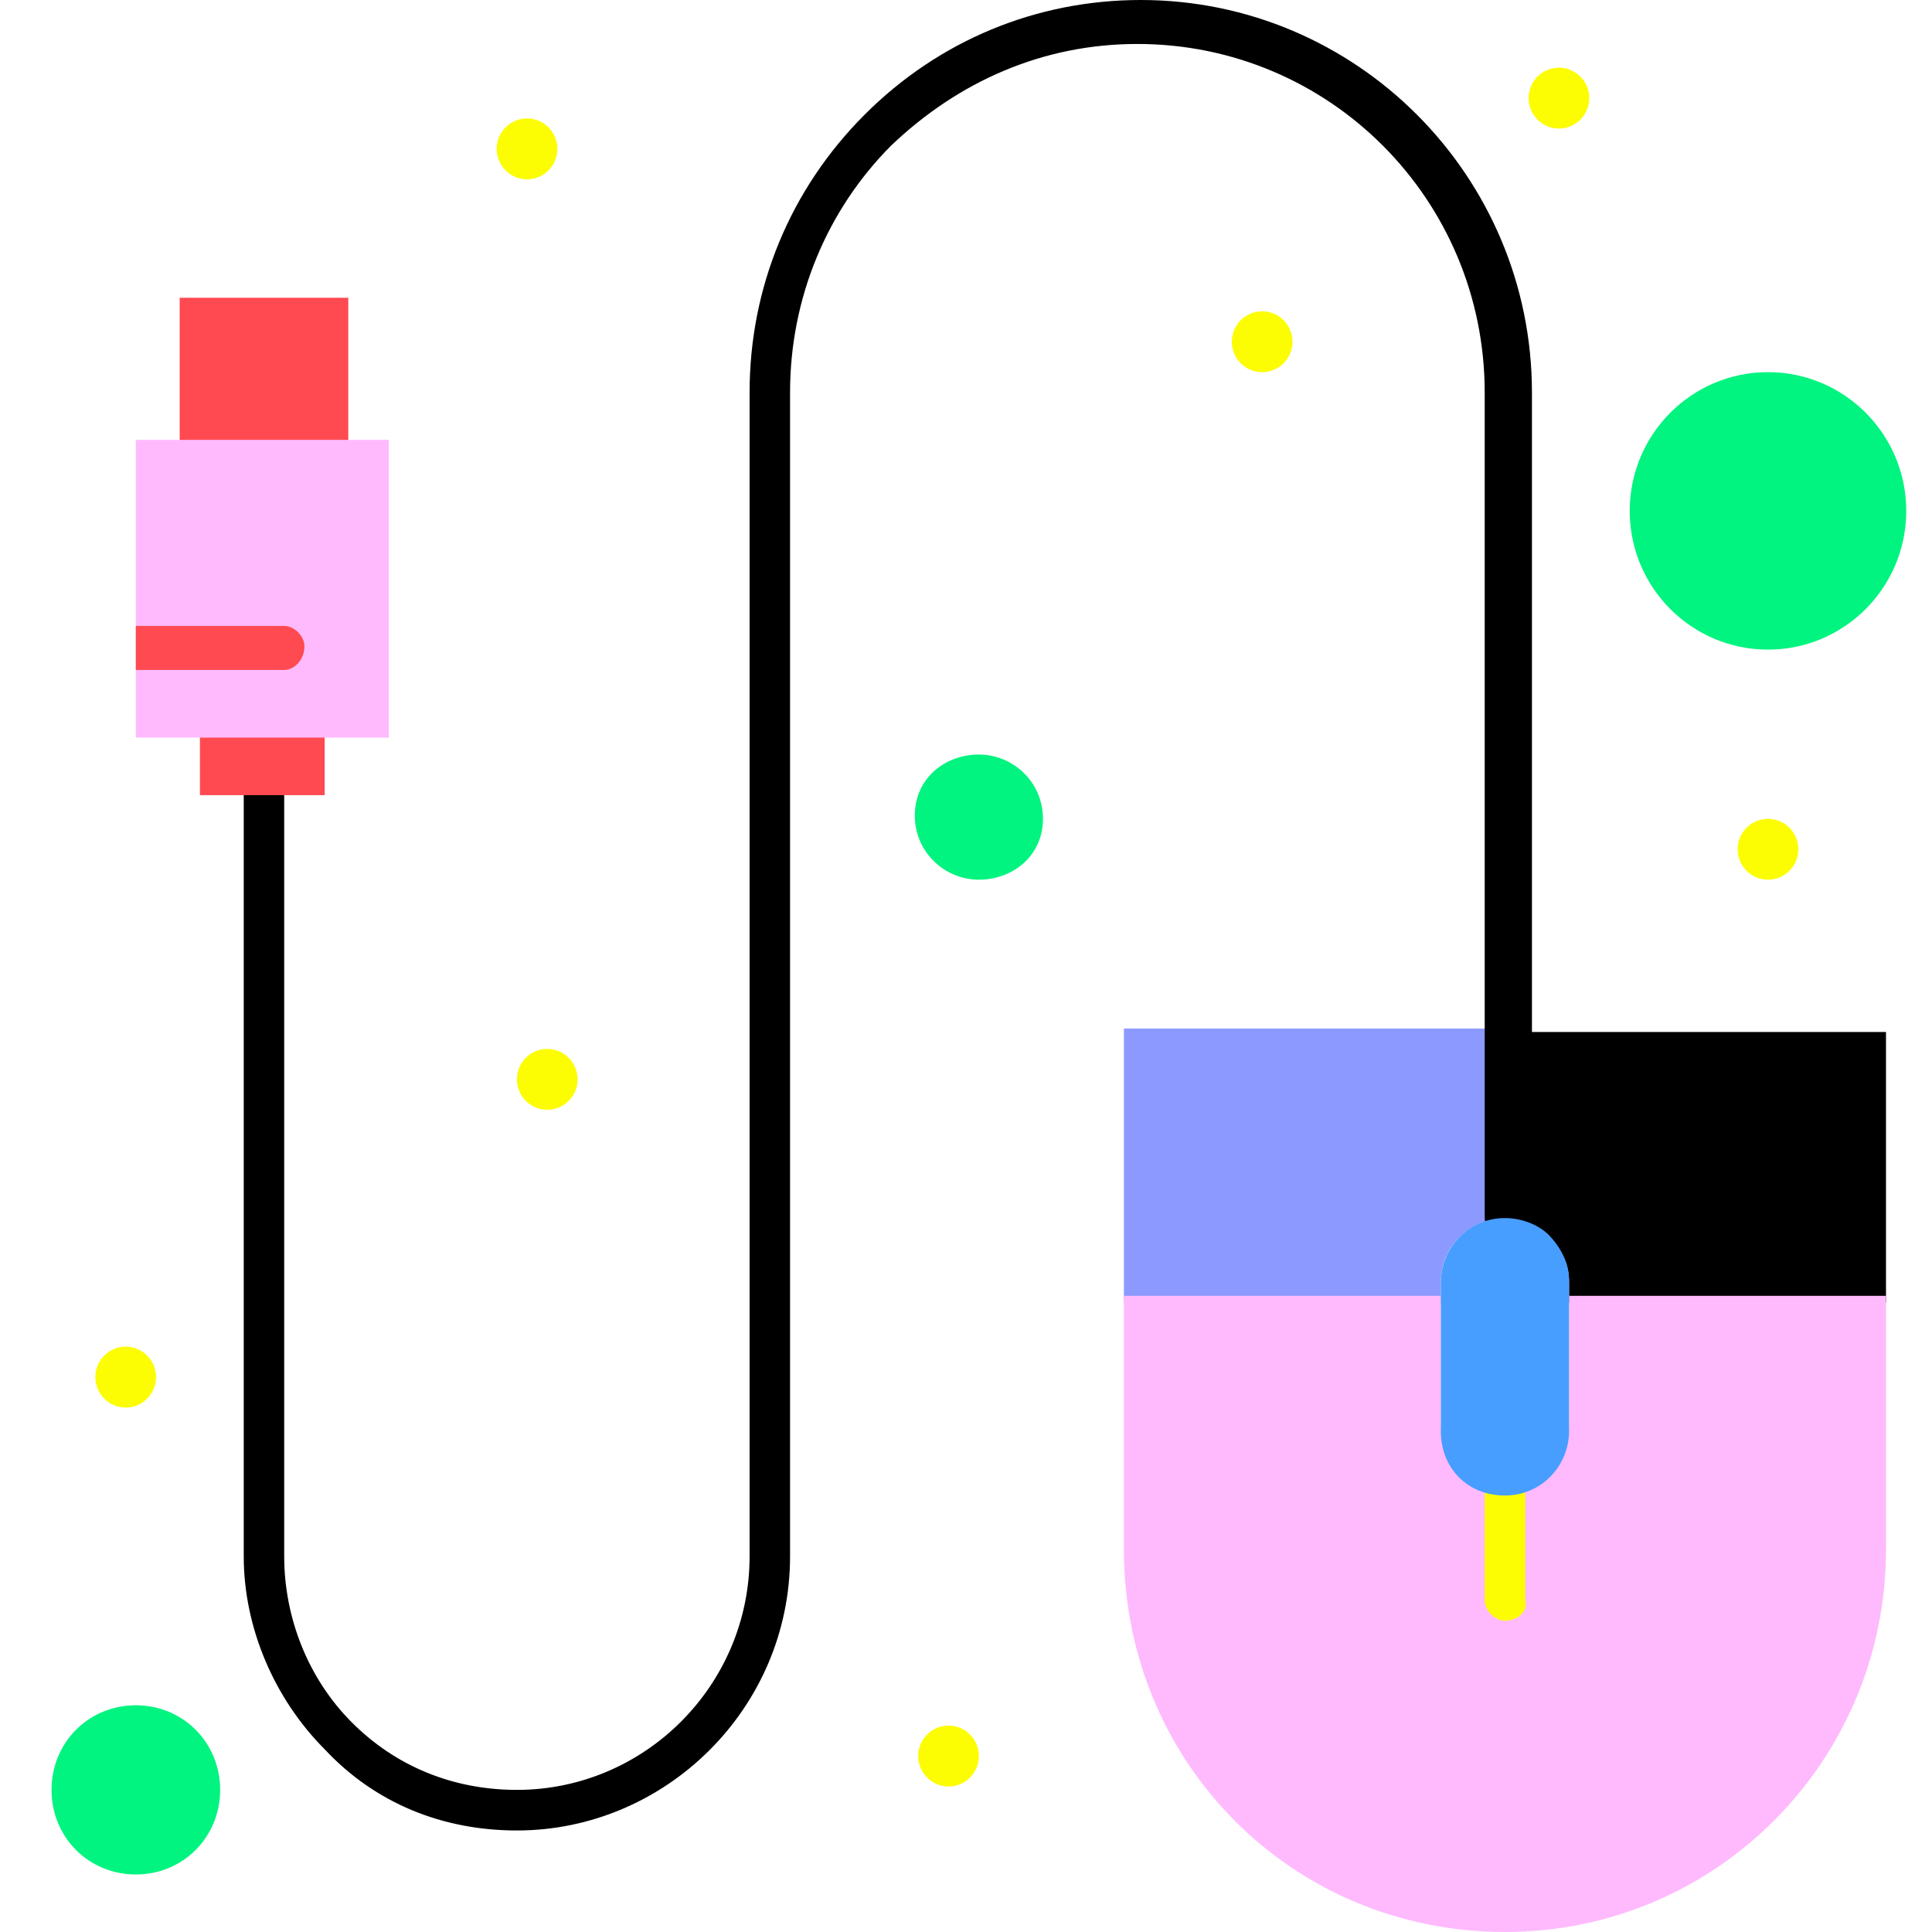
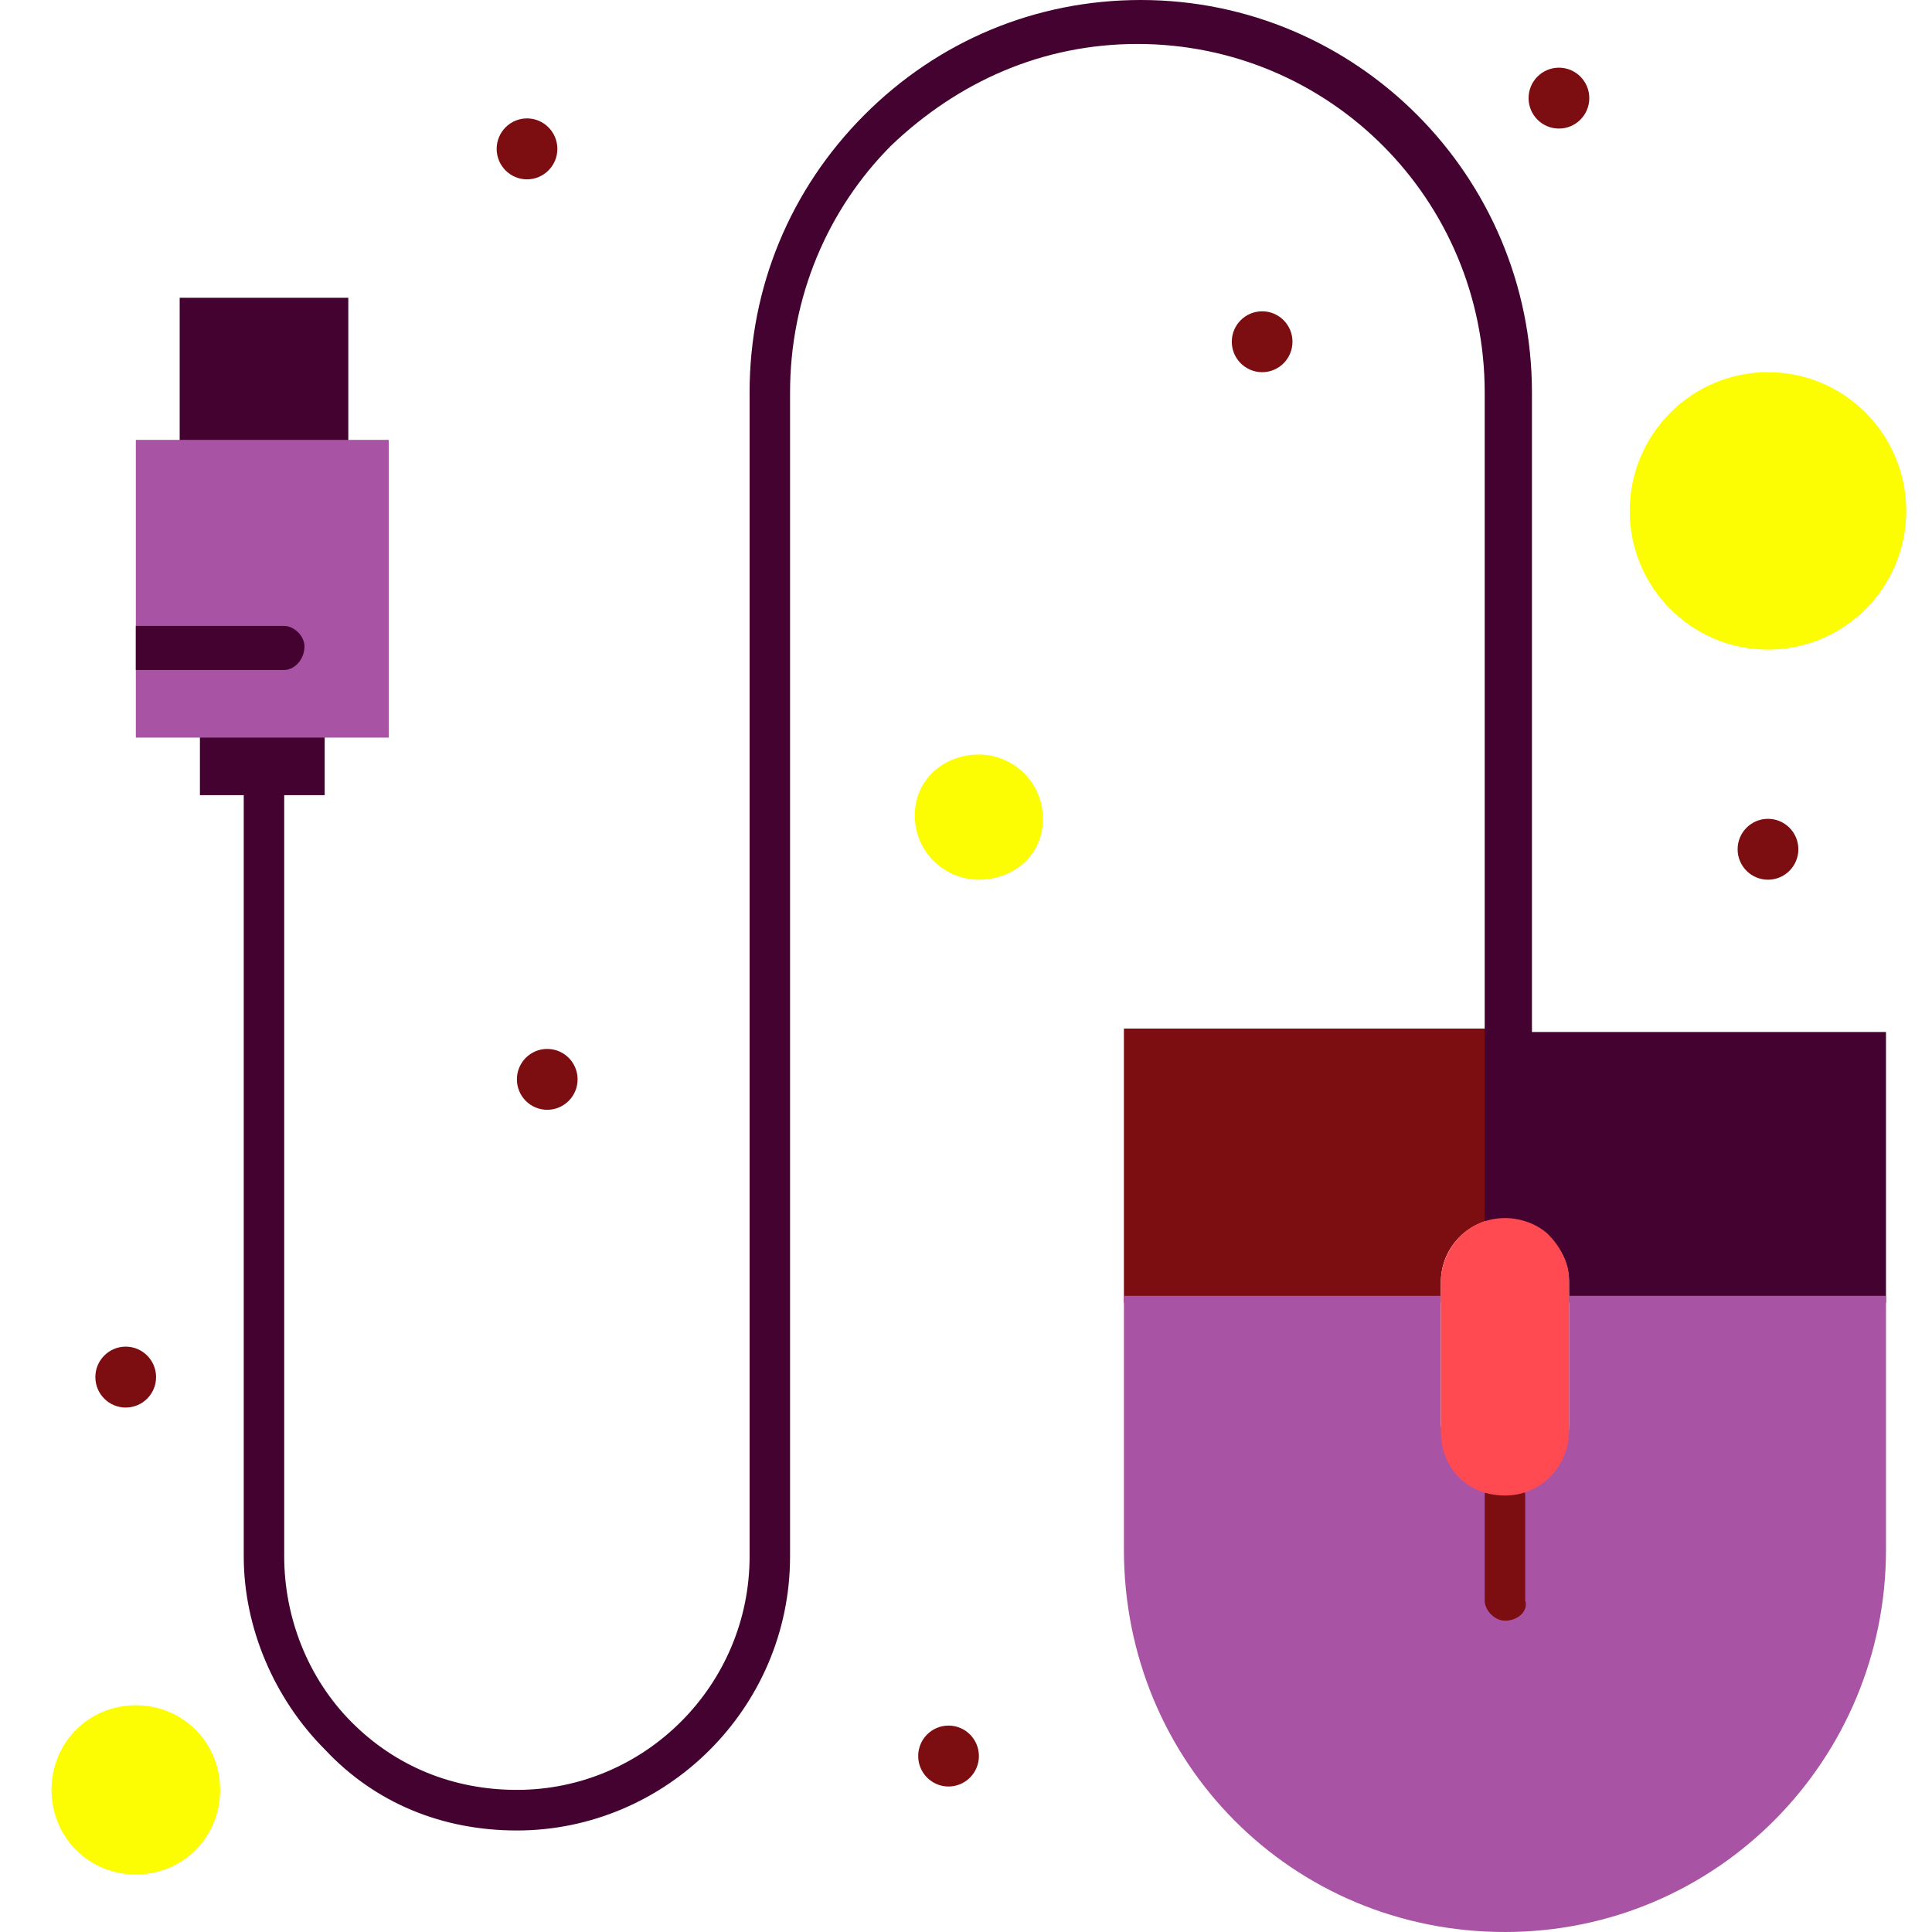
<svg xmlns="http://www.w3.org/2000/svg" width="75" height="75" viewBox="0 0 75 75" fill="none">
-   <path d="M13.521 11.559H6.975V17.338H13.521V11.559Z" fill="#FF4A51" />
-   <path d="M58.421 39.929V47.285C57.113 47.285 55.934 48.337 55.934 49.781V50.57H43.63V39.929H58.421Z" fill="#8C9AFF" />
-   <path d="M73.214 39.929V50.57H60.91V49.781C60.91 49.124 60.647 48.467 60.124 48.075C59.731 47.68 59.076 47.417 58.421 47.417V40.062H73.214V39.929Z" fill="black" />
-   <path d="M58.421 57.793C59.731 57.793 60.91 56.742 60.91 55.298V50.305H73.214V60.158C73.214 68.302 66.668 75 58.421 75C50.174 75 43.63 68.433 43.63 60.158V50.305H55.934V55.298C56.066 56.742 57.113 57.793 58.421 57.793Z" fill="#FFBAFE" />
-   <path d="M58.421 62.915C58.029 62.915 57.636 62.522 57.636 62.127V58.055C57.636 57.661 58.029 57.269 58.421 57.269C58.815 57.269 59.208 57.661 59.208 58.055V62.127C59.339 62.522 58.946 62.915 58.421 62.915Z" fill="#FCFD03" />
-   <path d="M20.066 71.059C17.187 71.059 14.567 70.008 12.604 67.907C10.64 65.937 9.462 63.178 9.462 60.42V30.868C9.462 30.473 9.856 30.078 10.248 30.078C10.64 30.078 11.033 30.473 11.033 30.868V60.42C11.033 62.784 11.949 65.149 13.651 66.856C15.353 68.564 17.579 69.483 20.066 69.483C25.04 69.483 29.099 65.411 29.099 60.42V15.237C29.099 11.165 30.67 7.356 33.549 4.467C36.43 1.576 40.225 0 44.285 0C52.663 0 59.47 6.83 59.47 15.237V47.285C59.47 47.68 59.076 48.075 58.684 48.075C58.291 48.075 57.636 47.811 57.636 47.285V15.237C57.636 7.749 51.615 1.707 44.153 1.707C40.488 1.707 37.215 3.153 34.597 5.648C32.11 8.144 30.67 11.559 30.67 15.237V60.42C30.67 66.33 25.826 71.059 20.066 71.059Z" fill="black" />
-   <path d="M12.604 28.372H7.761V30.868H12.604V28.372Z" fill="#FF4A51" />
-   <path d="M38 29.291C39.308 29.291 40.487 30.34 40.487 31.787C40.487 33.231 39.308 34.15 38 34.15C36.69 34.15 35.513 33.1 35.513 31.654C35.513 30.211 36.69 29.291 38 29.291Z" fill="#00F47F" />
-   <path d="M68.633 14.447C71.597 14.447 74 16.86 74 19.833C74 22.808 71.597 25.218 68.633 25.218C65.669 25.218 63.266 22.808 63.266 19.833C63.266 16.86 65.669 14.447 68.633 14.447Z" fill="#00F47F" />
-   <path d="M5.273 66.199C7.105 66.199 8.546 67.644 8.546 69.483C8.546 71.322 7.105 72.767 5.273 72.767C3.44 72.767 2 71.322 2 69.483C2 67.644 3.44 66.199 5.273 66.199Z" fill="#00F47F" />
-   <path d="M68.633 31.787C69.284 31.787 69.812 32.315 69.812 32.968C69.812 33.622 69.284 34.15 68.633 34.15C67.982 34.15 67.454 33.622 67.454 32.968C67.454 32.315 67.982 31.787 68.633 31.787Z" fill="#FCFD03" />
-   <path d="M60.517 2.627C61.168 2.627 61.696 3.156 61.696 3.81C61.696 4.463 61.168 4.991 60.517 4.991C59.867 4.991 59.339 4.463 59.339 3.81C59.339 3.156 59.867 2.627 60.517 2.627Z" fill="#FCFD03" />
-   <path d="M48.997 12.085C49.648 12.085 50.174 12.613 50.174 13.266C50.174 13.919 49.648 14.448 48.997 14.448C48.346 14.448 47.818 13.919 47.818 13.266C47.818 12.613 48.346 12.085 48.997 12.085Z" fill="#FCFD03" />
-   <path d="M36.822 66.987C37.473 66.987 38.001 67.516 38.001 68.169C38.001 68.822 37.473 69.352 36.822 69.352C36.171 69.352 35.644 68.822 35.644 68.169C35.644 67.516 36.171 66.987 36.822 66.987Z" fill="#FCFD03" />
-   <path d="M21.243 40.719C21.894 40.719 22.422 41.247 22.422 41.9C22.422 42.553 21.894 43.082 21.243 43.082C20.592 43.082 20.066 42.553 20.066 41.9C20.066 41.247 20.592 40.719 21.243 40.719Z" fill="#FCFD03" />
-   <path d="M20.458 4.596C21.109 4.596 21.637 5.128 21.637 5.779C21.637 6.432 21.109 6.962 20.458 6.962C19.807 6.962 19.28 6.432 19.28 5.779C19.28 5.128 19.807 4.596 20.458 4.596Z" fill="#FCFD03" />
-   <path d="M4.88 52.276C5.531 52.276 6.059 52.806 6.059 53.458C6.059 54.112 5.531 54.641 4.88 54.641C4.23 54.641 3.702 54.112 3.702 53.458C3.702 52.806 4.23 52.276 4.88 52.276Z" fill="#FCFD03" />
-   <path d="M15.092 17.076H5.273V28.634H15.092V17.076Z" fill="#FFBAFE" />
-   <path d="M11.819 25.088C11.819 24.694 11.426 24.299 11.033 24.299H5.273V26.008H11.033C11.426 26.008 11.819 25.613 11.819 25.088Z" fill="#FF4A51" />
-   <path d="M60.91 49.65V55.56C60.91 56.874 59.862 58.056 58.422 58.056C56.982 58.056 55.934 57.005 55.934 55.56V49.781C55.934 48.467 56.982 47.285 58.422 47.285C59.076 47.285 59.731 47.547 60.124 47.942C60.517 48.337 60.91 48.994 60.91 49.65Z" fill="#479EFF" />
+   <path d="M13.521 11.559H6.975V17.338H13.521V11.559Z" fill="#440230" />
+   <path d="M58.421 39.929V47.285C57.113 47.285 55.934 48.337 55.934 49.781V50.57H43.63V39.929H58.421Z" fill="#7C0E12" />
+   <path d="M73.214 39.929V50.57H60.91V49.781C60.91 49.124 60.647 48.467 60.124 48.075C59.731 47.68 59.076 47.417 58.421 47.417V40.062H73.214V39.929Z" fill="#440230" />
+   <path d="M58.421 57.793C59.731 57.793 60.91 56.742 60.91 55.298V50.305H73.214V60.158C73.214 68.302 66.668 75 58.421 75C50.174 75 43.63 68.433 43.63 60.158V50.305H55.934V55.298C56.066 56.742 57.113 57.793 58.421 57.793Z" fill="#A853A4" />
+   <path d="M58.421 62.915C58.029 62.915 57.636 62.522 57.636 62.127V58.055C57.636 57.661 58.029 57.269 58.421 57.269C58.815 57.269 59.208 57.661 59.208 58.055V62.127C59.339 62.522 58.946 62.915 58.421 62.915Z" fill="#7C0E12" />
+   <path d="M20.066 71.059C17.187 71.059 14.567 70.008 12.604 67.907C10.64 65.937 9.462 63.178 9.462 60.42V30.868C9.462 30.473 9.856 30.078 10.248 30.078C10.64 30.078 11.033 30.473 11.033 30.868V60.42C11.033 62.784 11.949 65.149 13.651 66.856C15.353 68.564 17.579 69.483 20.066 69.483C25.04 69.483 29.099 65.411 29.099 60.42V15.237C29.099 11.165 30.67 7.356 33.549 4.467C36.43 1.576 40.225 0 44.285 0C52.663 0 59.47 6.83 59.47 15.237V47.285C59.47 47.68 59.076 48.075 58.684 48.075C58.291 48.075 57.636 47.811 57.636 47.285V15.237C57.636 7.749 51.615 1.707 44.153 1.707C40.488 1.707 37.215 3.153 34.597 5.648C32.11 8.144 30.67 11.559 30.67 15.237V60.42C30.67 66.33 25.826 71.059 20.066 71.059Z" fill="#440230" />
+   <path d="M12.604 28.372H7.761V30.868H12.604V28.372Z" fill="#440230" />
+   <path d="M38 29.291C39.308 29.291 40.487 30.34 40.487 31.787C40.487 33.231 39.308 34.15 38 34.15C36.69 34.15 35.513 33.1 35.513 31.654C35.513 30.211 36.69 29.291 38 29.291Z" fill="#FCFD03" />
+   <path d="M68.633 14.447C71.597 14.447 74 16.86 74 19.833C74 22.808 71.597 25.218 68.633 25.218C65.669 25.218 63.266 22.808 63.266 19.833C63.266 16.86 65.669 14.447 68.633 14.447Z" fill="#FCFD03" />
+   <path d="M5.273 66.199C7.105 66.199 8.546 67.644 8.546 69.483C8.546 71.322 7.105 72.767 5.273 72.767C3.44 72.767 2 71.322 2 69.483C2 67.644 3.44 66.199 5.273 66.199Z" fill="#FCFD03" />
+   <path d="M68.633 31.787C69.284 31.787 69.812 32.315 69.812 32.968C69.812 33.622 69.284 34.15 68.633 34.15C67.982 34.15 67.454 33.622 67.454 32.968C67.454 32.315 67.982 31.787 68.633 31.787Z" fill="#7C0E12" />
+   <path d="M60.517 2.627C61.168 2.627 61.696 3.156 61.696 3.81C61.696 4.463 61.168 4.991 60.517 4.991C59.867 4.991 59.339 4.463 59.339 3.81C59.339 3.156 59.867 2.627 60.517 2.627Z" fill="#7C0E12" />
+   <path d="M48.997 12.085C49.648 12.085 50.174 12.613 50.174 13.266C50.174 13.919 49.648 14.448 48.997 14.448C48.346 14.448 47.818 13.919 47.818 13.266C47.818 12.613 48.346 12.085 48.997 12.085Z" fill="#7C0E12" />
+   <path d="M36.822 66.987C37.473 66.987 38.001 67.516 38.001 68.169C38.001 68.822 37.473 69.352 36.822 69.352C36.171 69.352 35.644 68.822 35.644 68.169C35.644 67.516 36.171 66.987 36.822 66.987Z" fill="#7C0E12" />
+   <path d="M21.243 40.719C21.894 40.719 22.422 41.247 22.422 41.9C22.422 42.553 21.894 43.082 21.243 43.082C20.592 43.082 20.066 42.553 20.066 41.9C20.066 41.247 20.592 40.719 21.243 40.719Z" fill="#7C0E12" />
+   <path d="M20.458 4.596C21.109 4.596 21.637 5.128 21.637 5.779C21.637 6.432 21.109 6.962 20.458 6.962C19.807 6.962 19.28 6.432 19.28 5.779C19.28 5.128 19.807 4.596 20.458 4.596Z" fill="#7C0E12" />
+   <path d="M4.88 52.276C5.531 52.276 6.059 52.806 6.059 53.458C6.059 54.112 5.531 54.641 4.88 54.641C4.23 54.641 3.702 54.112 3.702 53.458C3.702 52.806 4.23 52.276 4.88 52.276Z" fill="#7C0E12" />
+   <path d="M15.092 17.076H5.273V28.634H15.092V17.076Z" fill="#A853A4" />
+   <path d="M11.819 25.088C11.819 24.694 11.426 24.299 11.033 24.299H5.273V26.008H11.033C11.426 26.008 11.819 25.613 11.819 25.088Z" fill="#440230" />
+   <path d="M60.91 49.65V55.56C60.91 56.874 59.862 58.056 58.422 58.056C56.982 58.056 55.934 57.005 55.934 55.56V49.781C55.934 48.467 56.982 47.285 58.422 47.285C59.076 47.285 59.731 47.547 60.124 47.942C60.517 48.337 60.91 48.994 60.91 49.65Z" fill="#FF4A51" />
</svg>
